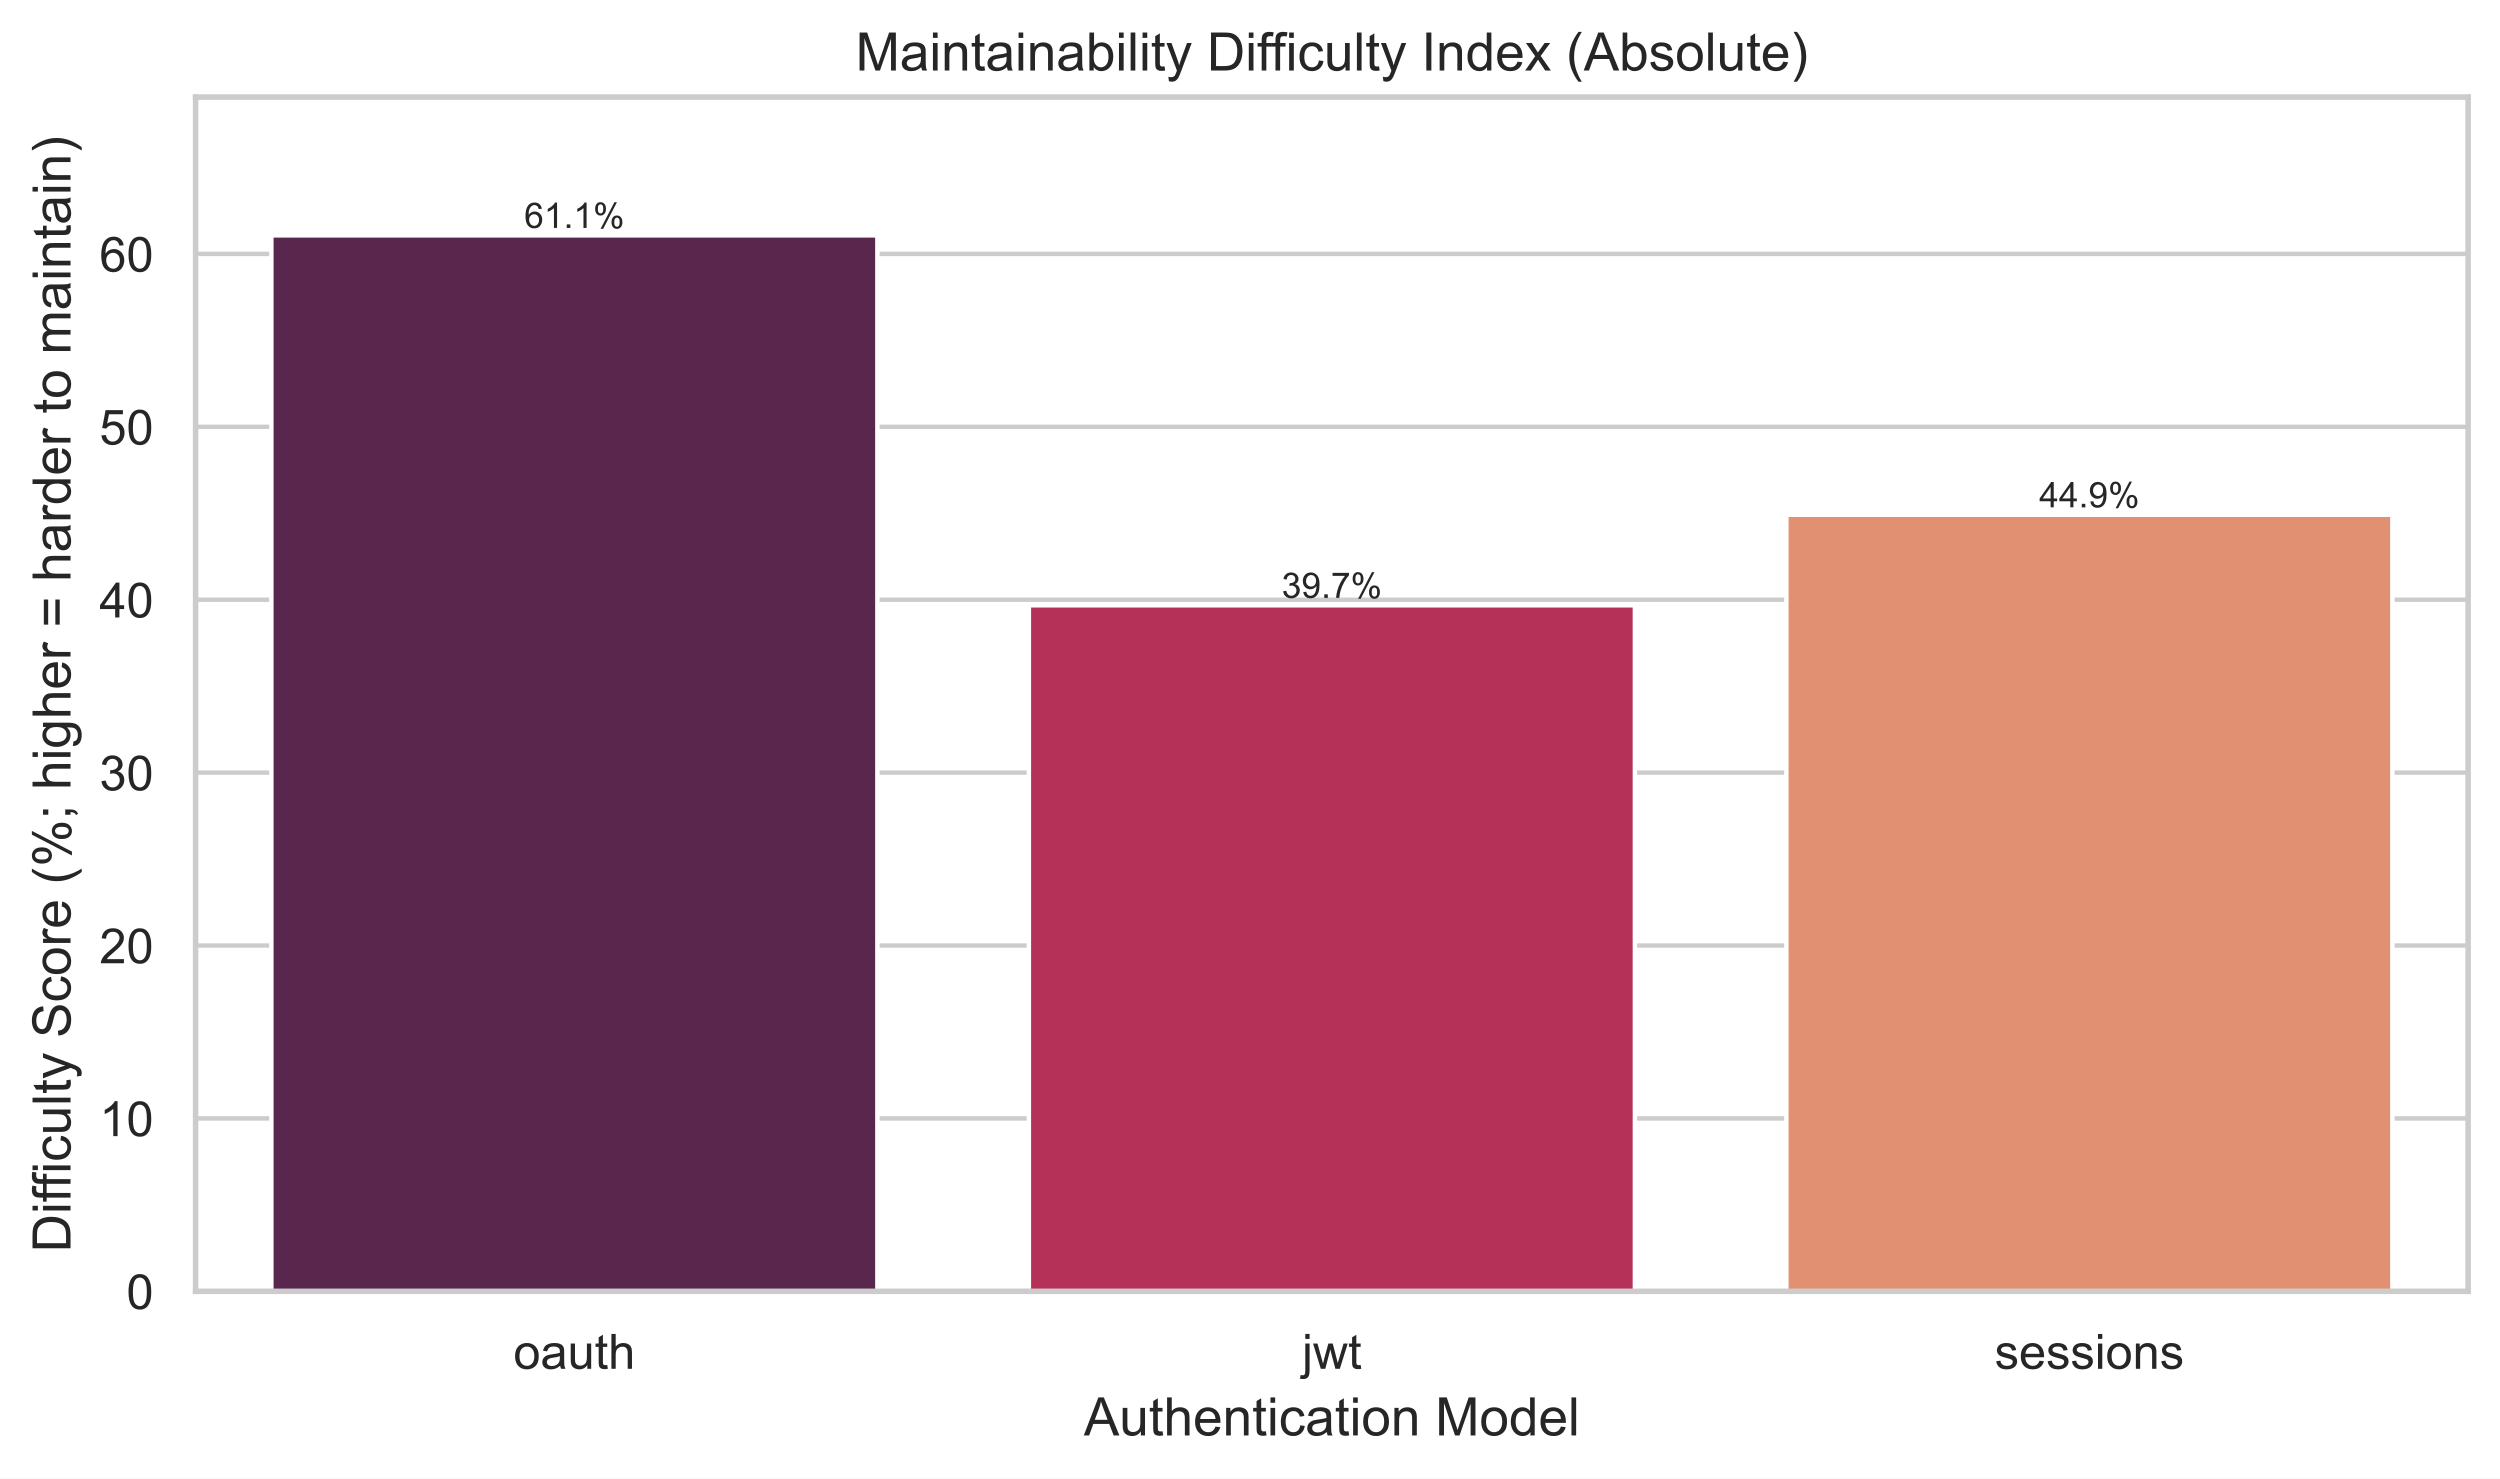
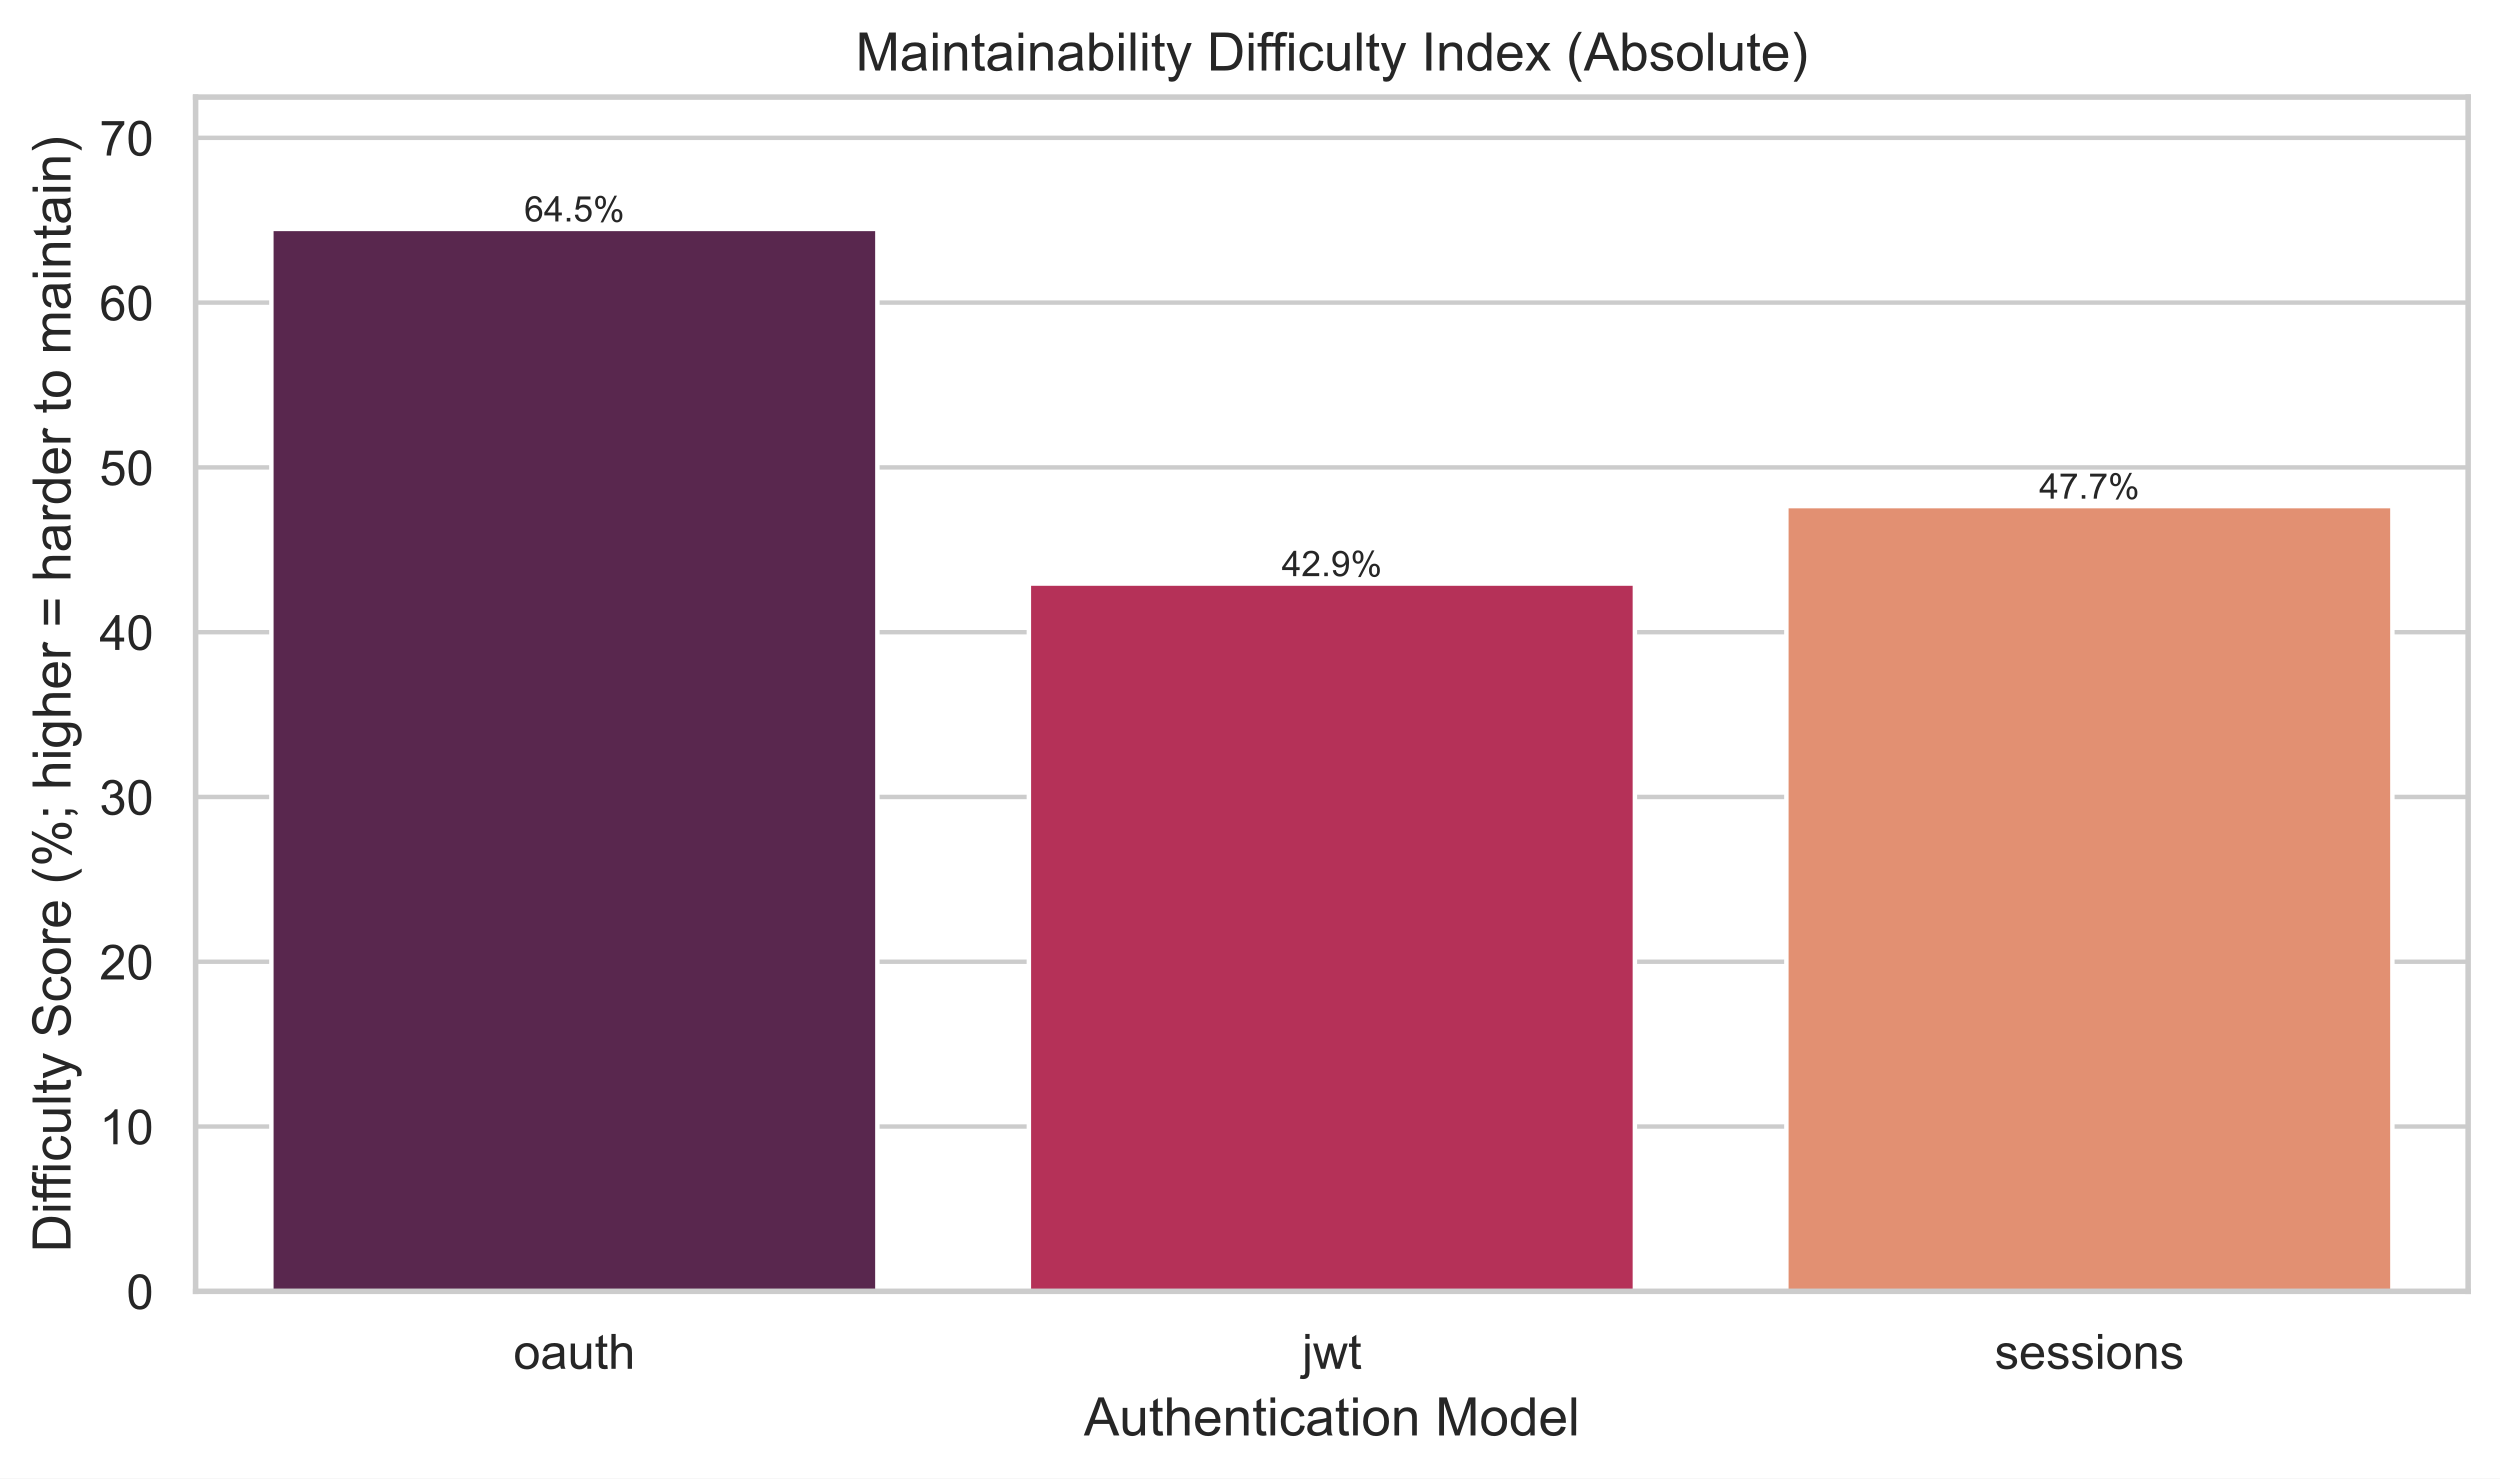
<svg xmlns="http://www.w3.org/2000/svg" xmlns:xlink="http://www.w3.org/1999/xlink" width="564.84pt" height="334.041pt" viewBox="0 0 564.84 334.041" version="1.1">
  <defs>
    <style type="text/css">*{stroke-linejoin: round; stroke-linecap: butt}</style>
  </defs>
  <g id="figure_1">
    <g id="patch_1">
      <path d="M 0 334.041  L 564.84 334.041  L 564.84 0  L 0 0  z " style="fill: #ffffff" />
    </g>
    <g id="axes_1">
      <g id="patch_2">
        <path d="M 44.196 291.756  L 557.64 291.756  L 557.64 21.936  L 44.196 21.936  z " style="fill: #ffffff" />
      </g>
      <g id="matplotlib.axis_1">
        <g id="xtick_1">
          <g id="text_1">
            <g style="fill: #262626" transform="translate(116.0079 309.2646) scale(0.11 -0.11)">
              <defs>
                <path id="ArialMT-52" d="M 213 1659  Q 213 2581 725 3025  Q 1153 3394 1769 3394  Q 2453 3394 2887 2945  Q 3322 2497 3322 1706  Q 3322 1066 3130 698  Q 2938 331 2570 128  Q 2203 -75 1769 -75  Q 1072 -75 642 372  Q 213 819 213 1659  z M 791 1659  Q 791 1022 1069 705  Q 1347 388 1769 388  Q 2188 388 2466 706  Q 2744 1025 2744 1678  Q 2744 2294 2464 2611  Q 2184 2928 1769 2928  Q 1347 2928 1069 2612  Q 791 2297 791 1659  z " transform="scale(0.015625)" />
                <path id="ArialMT-44" d="M 2588 409  Q 2275 144 1986 34  Q 1697 -75 1366 -75  Q 819 -75 525 192  Q 231 459 231 875  Q 231 1119 342 1320  Q 453 1522 633 1644  Q 813 1766 1038 1828  Q 1203 1872 1538 1913  Q 2219 1994 2541 2106  Q 2544 2222 2544 2253  Q 2544 2597 2384 2738  Q 2169 2928 1744 2928  Q 1347 2928 1158 2789  Q 969 2650 878 2297  L 328 2372  Q 403 2725 575 2942  Q 747 3159 1072 3276  Q 1397 3394 1825 3394  Q 2250 3394 2515 3294  Q 2781 3194 2906 3042  Q 3031 2891 3081 2659  Q 3109 2516 3109 2141  L 3109 1391  Q 3109 606 3145 398  Q 3181 191 3288 0  L 2700 0  Q 2613 175 2588 409  z M 2541 1666  Q 2234 1541 1622 1453  Q 1275 1403 1131 1340  Q 988 1278 909 1158  Q 831 1038 831 891  Q 831 666 1001 516  Q 1172 366 1500 366  Q 1825 366 2078 508  Q 2331 650 2450 897  Q 2541 1088 2541 1459  L 2541 1666  z " transform="scale(0.015625)" />
                <path id="ArialMT-58" d="M 2597 0  L 2597 488  Q 2209 -75 1544 -75  Q 1250 -75 995 37  Q 741 150 617 320  Q 494 491 444 738  Q 409 903 409 1263  L 409 3319  L 972 3319  L 972 1478  Q 972 1038 1006 884  Q 1059 663 1231 536  Q 1403 409 1656 409  Q 1909 409 2131 539  Q 2353 669 2445 892  Q 2538 1116 2538 1541  L 2538 3319  L 3100 3319  L 3100 0  L 2597 0  z " transform="scale(0.015625)" />
                <path id="ArialMT-57" d="M 1650 503  L 1731 6  Q 1494 -44 1306 -44  Q 1000 -44 831 53  Q 663 150 594 308  Q 525 466 525 972  L 525 2881  L 113 2881  L 113 3319  L 525 3319  L 525 4141  L 1084 4478  L 1084 3319  L 1650 3319  L 1650 2881  L 1084 2881  L 1084 941  Q 1084 700 1114 631  Q 1144 563 1211 522  Q 1278 481 1403 481  Q 1497 481 1650 503  z " transform="scale(0.015625)" />
                <path id="ArialMT-4b" d="M 422 0  L 422 4581  L 984 4581  L 984 2938  Q 1378 3394 1978 3394  Q 2347 3394 2619 3248  Q 2891 3103 3008 2847  Q 3125 2591 3125 2103  L 3125 0  L 2563 0  L 2563 2103  Q 2563 2525 2380 2717  Q 2197 2909 1863 2909  Q 1613 2909 1392 2779  Q 1172 2650 1078 2428  Q 984 2206 984 1816  L 984 0  L 422 0  z " transform="scale(0.015625)" />
              </defs>
              <use xlink:href="#ArialMT-52" />
              <use xlink:href="#ArialMT-44" transform="translate(55.60938 0)" />
              <use xlink:href="#ArialMT-58" transform="translate(111.2188 0)" />
              <use xlink:href="#ArialMT-57" transform="translate(166.8281 0)" />
              <use xlink:href="#ArialMT-4b" transform="translate(194.6094 0)" />
            </g>
          </g>
        </g>
        <g id="xtick_2">
          <g id="text_2">
            <g style="fill: #262626" transform="translate(294.1958 309.2646) scale(0.11 -0.11)">
              <defs>
                <path id="ArialMT-4d" d="M 419 3928  L 419 4581  L 981 4581  L 981 3928  L 419 3928  z M -294 -1288  L -188 -809  Q -19 -853 78 -853  Q 250 -853 334 -739  Q 419 -625 419 -169  L 419 3319  L 981 3319  L 981 -181  Q 981 -794 822 -1034  Q 619 -1347 147 -1347  Q -81 -1347 -294 -1288  z " transform="scale(0.015625)" />
                <path id="ArialMT-5a" d="M 1034 0  L 19 3319  L 600 3319  L 1128 1403  L 1325 691  Q 1338 744 1497 1375  L 2025 3319  L 2603 3319  L 3100 1394  L 3266 759  L 3456 1400  L 4025 3319  L 4572 3319  L 3534 0  L 2950 0  L 2422 1988  L 2294 2553  L 1622 0  L 1034 0  z " transform="scale(0.015625)" />
              </defs>
              <use xlink:href="#ArialMT-4d" />
              <use xlink:href="#ArialMT-5a" transform="translate(22.21875 0)" />
              <use xlink:href="#ArialMT-57" transform="translate(94.4375 0)" />
            </g>
          </g>
        </g>
        <g id="xtick_3">
          <g id="text_3">
            <g style="fill: #262626" transform="translate(450.6682 309.2646) scale(0.11 -0.11)">
              <defs>
                <path id="ArialMT-56" d="M 197 991  L 753 1078  Q 800 744 1014 566  Q 1228 388 1613 388  Q 2000 388 2187 545  Q 2375 703 2375 916  Q 2375 1106 2209 1216  Q 2094 1291 1634 1406  Q 1016 1563 777 1677  Q 538 1791 414 1992  Q 291 2194 291 2438  Q 291 2659 392 2848  Q 494 3038 669 3163  Q 800 3259 1026 3326  Q 1253 3394 1513 3394  Q 1903 3394 2198 3281  Q 2494 3169 2634 2976  Q 2775 2784 2828 2463  L 2278 2388  Q 2241 2644 2061 2787  Q 1881 2931 1553 2931  Q 1166 2931 1000 2803  Q 834 2675 834 2503  Q 834 2394 903 2306  Q 972 2216 1119 2156  Q 1203 2125 1616 2013  Q 2213 1853 2448 1751  Q 2684 1650 2818 1456  Q 2953 1263 2953 975  Q 2953 694 2789 445  Q 2625 197 2315 61  Q 2006 -75 1616 -75  Q 969 -75 630 194  Q 291 463 197 991  z " transform="scale(0.015625)" />
                <path id="ArialMT-48" d="M 2694 1069  L 3275 997  Q 3138 488 2766 206  Q 2394 -75 1816 -75  Q 1088 -75 661 373  Q 234 822 234 1631  Q 234 2469 665 2931  Q 1097 3394 1784 3394  Q 2450 3394 2872 2941  Q 3294 2488 3294 1666  Q 3294 1616 3291 1516  L 816 1516  Q 847 969 1125 678  Q 1403 388 1819 388  Q 2128 388 2347 550  Q 2566 713 2694 1069  z M 847 1978  L 2700 1978  Q 2663 2397 2488 2606  Q 2219 2931 1791 2931  Q 1403 2931 1139 2672  Q 875 2413 847 1978  z " transform="scale(0.015625)" />
                <path id="ArialMT-4c" d="M 425 3934  L 425 4581  L 988 4581  L 988 3934  L 425 3934  z M 425 0  L 425 3319  L 988 3319  L 988 0  L 425 0  z " transform="scale(0.015625)" />
                <path id="ArialMT-51" d="M 422 0  L 422 3319  L 928 3319  L 928 2847  Q 1294 3394 1984 3394  Q 2284 3394 2536 3286  Q 2788 3178 2913 3003  Q 3038 2828 3088 2588  Q 3119 2431 3119 2041  L 3119 0  L 2556 0  L 2556 2019  Q 2556 2363 2490 2533  Q 2425 2703 2258 2804  Q 2091 2906 1866 2906  Q 1506 2906 1245 2678  Q 984 2450 984 1813  L 984 0  L 422 0  z " transform="scale(0.015625)" />
              </defs>
              <use xlink:href="#ArialMT-56" />
              <use xlink:href="#ArialMT-48" transform="translate(50 0)" />
              <use xlink:href="#ArialMT-56" transform="translate(105.6094 0)" />
              <use xlink:href="#ArialMT-56" transform="translate(155.6094 0)" />
              <use xlink:href="#ArialMT-4c" transform="translate(205.6094 0)" />
              <use xlink:href="#ArialMT-52" transform="translate(227.8281 0)" />
              <use xlink:href="#ArialMT-51" transform="translate(283.4375 0)" />
              <use xlink:href="#ArialMT-56" transform="translate(339.0469 0)" />
            </g>
          </g>
        </g>
        <g id="text_4">
          <g style="fill: #262626" transform="translate(244.8854 324.3161) scale(0.12 -0.12)">
            <defs>
              <path id="ArialMT-24" d="M -9 0  L 1750 4581  L 2403 4581  L 4278 0  L 3588 0  L 3053 1388  L 1138 1388  L 634 0  L -9 0  z M 1313 1881  L 2866 1881  L 2388 3150  Q 2169 3728 2063 4100  Q 1975 3659 1816 3225  L 1313 1881  z " transform="scale(0.015625)" />
              <path id="ArialMT-46" d="M 2588 1216  L 3141 1144  Q 3050 572 2676 248  Q 2303 -75 1759 -75  Q 1078 -75 664 370  Q 250 816 250 1647  Q 250 2184 428 2587  Q 606 2991 970 3192  Q 1334 3394 1763 3394  Q 2303 3394 2647 3120  Q 2991 2847 3088 2344  L 2541 2259  Q 2463 2594 2264 2762  Q 2066 2931 1784 2931  Q 1359 2931 1093 2626  Q 828 2322 828 1663  Q 828 994 1084 691  Q 1341 388 1753 388  Q 2084 388 2306 591  Q 2528 794 2588 1216  z " transform="scale(0.015625)" />
              <path id="ArialMT-3" transform="scale(0.015625)" />
              <path id="ArialMT-30" d="M 475 0  L 475 4581  L 1388 4581  L 2472 1338  Q 2622 884 2691 659  Q 2769 909 2934 1394  L 4031 4581  L 4847 4581  L 4847 0  L 4263 0  L 4263 3834  L 2931 0  L 2384 0  L 1059 3900  L 1059 0  L 475 0  z " transform="scale(0.015625)" />
              <path id="ArialMT-47" d="M 2575 0  L 2575 419  Q 2259 -75 1647 -75  Q 1250 -75 917 144  Q 584 363 401 755  Q 219 1147 219 1656  Q 219 2153 384 2558  Q 550 2963 881 3178  Q 1213 3394 1622 3394  Q 1922 3394 2156 3267  Q 2391 3141 2538 2938  L 2538 4581  L 3097 4581  L 3097 0  L 2575 0  z M 797 1656  Q 797 1019 1065 703  Q 1334 388 1700 388  Q 2069 388 2326 689  Q 2584 991 2584 1609  Q 2584 2291 2321 2609  Q 2059 2928 1675 2928  Q 1300 2928 1048 2622  Q 797 2316 797 1656  z " transform="scale(0.015625)" />
              <path id="ArialMT-4f" d="M 409 0  L 409 4581  L 972 4581  L 972 0  L 409 0  z " transform="scale(0.015625)" />
            </defs>
            <use xlink:href="#ArialMT-24" />
            <use xlink:href="#ArialMT-58" transform="translate(66.70312 0)" />
            <use xlink:href="#ArialMT-57" transform="translate(122.3125 0)" />
            <use xlink:href="#ArialMT-4b" transform="translate(150.0938 0)" />
            <use xlink:href="#ArialMT-48" transform="translate(205.7031 0)" />
            <use xlink:href="#ArialMT-51" transform="translate(261.3125 0)" />
            <use xlink:href="#ArialMT-57" transform="translate(316.9219 0)" />
            <use xlink:href="#ArialMT-4c" transform="translate(344.7031 0)" />
            <use xlink:href="#ArialMT-46" transform="translate(366.9219 0)" />
            <use xlink:href="#ArialMT-44" transform="translate(416.9219 0)" />
            <use xlink:href="#ArialMT-57" transform="translate(472.5312 0)" />
            <use xlink:href="#ArialMT-4c" transform="translate(500.3125 0)" />
            <use xlink:href="#ArialMT-52" transform="translate(522.5312 0)" />
            <use xlink:href="#ArialMT-51" transform="translate(578.1406 0)" />
            <use xlink:href="#ArialMT-3" transform="translate(633.75 0)" />
            <use xlink:href="#ArialMT-30" transform="translate(661.5312 0)" />
            <use xlink:href="#ArialMT-52" transform="translate(744.8281 0)" />
            <use xlink:href="#ArialMT-47" transform="translate(800.4375 0)" />
            <use xlink:href="#ArialMT-48" transform="translate(856.0469 0)" />
            <use xlink:href="#ArialMT-4f" transform="translate(911.6562 0)" />
          </g>
        </g>
      </g>
      <g id="matplotlib.axis_2">
        <g id="ytick_1">
          <g id="line2d_1">
-             <path d="M 44.196 291.756  L 557.64 291.756  " clip-path="url(#pad81ebd35a)" style="fill: none; stroke: #cccccc; stroke-linecap: round" />
+             <path d="M 44.196 291.756  L 557.64 291.756  " clip-path="url(#p58f25a9335)" style="fill: none; stroke: #cccccc; stroke-linecap: round" />
          </g>
          <g id="text_5">
            <g style="fill: #262626" transform="translate(28.57898 295.7604) scale(0.11 -0.11)">
              <defs>
                <path id="ArialMT-13" d="M 266 2259  Q 266 3072 433 3567  Q 600 4063 929 4331  Q 1259 4600 1759 4600  Q 2128 4600 2406 4451  Q 2684 4303 2865 4023  Q 3047 3744 3150 3342  Q 3253 2941 3253 2259  Q 3253 1453 3087 958  Q 2922 463 2592 192  Q 2263 -78 1759 -78  Q 1097 -78 719 397  Q 266 969 266 2259  z M 844 2259  Q 844 1131 1108 757  Q 1372 384 1759 384  Q 2147 384 2411 759  Q 2675 1134 2675 2259  Q 2675 3391 2411 3762  Q 2147 4134 1753 4134  Q 1366 4134 1134 3806  Q 844 3388 844 2259  z " transform="scale(0.015625)" />
              </defs>
              <use xlink:href="#ArialMT-13" />
            </g>
          </g>
        </g>
        <g id="ytick_2">
          <g id="line2d_2">
-             <path d="M 44.196 252.692  L 557.64 252.692  " clip-path="url(#pad81ebd35a)" style="fill: none; stroke: #cccccc; stroke-linecap: round" />
+             <path d="M 44.196 254.525  L 557.64 254.525  " clip-path="url(#p58f25a9335)" style="fill: none; stroke: #cccccc; stroke-linecap: round" />
          </g>
          <g id="text_6">
-             <g style="fill: #262626" transform="translate(22.46195 256.6957) scale(0.11 -0.11)">
+             <g style="fill: #262626" transform="translate(22.46195 258.5295) scale(0.11 -0.11)">
              <defs>
                <path id="ArialMT-14" d="M 2384 0  L 1822 0  L 1822 3584  Q 1619 3391 1289 3197  Q 959 3003 697 2906  L 697 3450  Q 1169 3672 1522 3987  Q 1875 4303 2022 4600  L 2384 4600  L 2384 0  z " transform="scale(0.015625)" />
              </defs>
              <use xlink:href="#ArialMT-14" />
              <use xlink:href="#ArialMT-13" transform="translate(55.60938 0)" />
            </g>
          </g>
        </g>
        <g id="ytick_3">
          <g id="line2d_3">
-             <path d="M 44.196 213.627  L 557.64 213.627  " clip-path="url(#pad81ebd35a)" style="fill: none; stroke: #cccccc; stroke-linecap: round" />
+             <path d="M 44.196 217.294  L 557.64 217.294  " clip-path="url(#p58f25a9335)" style="fill: none; stroke: #cccccc; stroke-linecap: round" />
          </g>
          <g id="text_7">
-             <g style="fill: #262626" transform="translate(22.46195 217.6309) scale(0.11 -0.11)">
+             <g style="fill: #262626" transform="translate(22.46195 221.2985) scale(0.11 -0.11)">
              <defs>
                <path id="ArialMT-15" d="M 3222 541  L 3222 0  L 194 0  Q 188 203 259 391  Q 375 700 629 1000  Q 884 1300 1366 1694  Q 2113 2306 2375 2664  Q 2638 3022 2638 3341  Q 2638 3675 2398 3904  Q 2159 4134 1775 4134  Q 1369 4134 1125 3890  Q 881 3647 878 3216  L 300 3275  Q 359 3922 746 4261  Q 1134 4600 1788 4600  Q 2447 4600 2831 4234  Q 3216 3869 3216 3328  Q 3216 3053 3103 2787  Q 2991 2522 2730 2228  Q 2469 1934 1863 1422  Q 1356 997 1212 845  Q 1069 694 975 541  L 3222 541  z " transform="scale(0.015625)" />
              </defs>
              <use xlink:href="#ArialMT-15" />
              <use xlink:href="#ArialMT-13" transform="translate(55.60938 0)" />
            </g>
          </g>
        </g>
        <g id="ytick_4">
          <g id="line2d_4">
-             <path d="M 44.196 174.562  L 557.64 174.562  " clip-path="url(#pad81ebd35a)" style="fill: none; stroke: #cccccc; stroke-linecap: round" />
+             <path d="M 44.196 180.063  L 557.64 180.063  " clip-path="url(#p58f25a9335)" style="fill: none; stroke: #cccccc; stroke-linecap: round" />
          </g>
          <g id="text_8">
-             <g style="fill: #262626" transform="translate(22.46195 178.5661) scale(0.11 -0.11)">
+             <g style="fill: #262626" transform="translate(22.46195 184.0676) scale(0.11 -0.11)">
              <defs>
                <path id="ArialMT-16" d="M 269 1209  L 831 1284  Q 928 806 1161 595  Q 1394 384 1728 384  Q 2125 384 2398 659  Q 2672 934 2672 1341  Q 2672 1728 2419 1979  Q 2166 2231 1775 2231  Q 1616 2231 1378 2169  L 1441 2663  Q 1497 2656 1531 2656  Q 1891 2656 2178 2843  Q 2466 3031 2466 3422  Q 2466 3731 2256 3934  Q 2047 4138 1716 4138  Q 1388 4138 1169 3931  Q 950 3725 888 3313  L 325 3413  Q 428 3978 793 4289  Q 1159 4600 1703 4600  Q 2078 4600 2393 4439  Q 2709 4278 2876 4000  Q 3044 3722 3044 3409  Q 3044 3113 2884 2869  Q 2725 2625 2413 2481  Q 2819 2388 3044 2092  Q 3269 1797 3269 1353  Q 3269 753 2831 336  Q 2394 -81 1725 -81  Q 1122 -81 723 278  Q 325 638 269 1209  z " transform="scale(0.015625)" />
              </defs>
              <use xlink:href="#ArialMT-16" />
              <use xlink:href="#ArialMT-13" transform="translate(55.60938 0)" />
            </g>
          </g>
        </g>
        <g id="ytick_5">
          <g id="line2d_5">
-             <path d="M 44.196 135.497  L 557.64 135.497  " clip-path="url(#pad81ebd35a)" style="fill: none; stroke: #cccccc; stroke-linecap: round" />
+             <path d="M 44.196 142.833  L 557.64 142.833  " clip-path="url(#p58f25a9335)" style="fill: none; stroke: #cccccc; stroke-linecap: round" />
          </g>
          <g id="text_9">
-             <g style="fill: #262626" transform="translate(22.46195 139.5013) scale(0.11 -0.11)">
+             <g style="fill: #262626" transform="translate(22.46195 146.8367) scale(0.11 -0.11)">
              <defs>
                <path id="ArialMT-17" d="M 2069 0  L 2069 1097  L 81 1097  L 81 1613  L 2172 4581  L 2631 4581  L 2631 1613  L 3250 1613  L 3250 1097  L 2631 1097  L 2631 0  L 2069 0  z M 2069 1613  L 2069 3678  L 634 1613  L 2069 1613  z " transform="scale(0.015625)" />
              </defs>
              <use xlink:href="#ArialMT-17" />
              <use xlink:href="#ArialMT-13" transform="translate(55.60938 0)" />
            </g>
          </g>
        </g>
        <g id="ytick_6">
          <g id="line2d_6">
-             <path d="M 44.196 96.432  L 557.64 96.432  " clip-path="url(#pad81ebd35a)" style="fill: none; stroke: #cccccc; stroke-linecap: round" />
+             <path d="M 44.196 105.602  L 557.64 105.602  " clip-path="url(#p58f25a9335)" style="fill: none; stroke: #cccccc; stroke-linecap: round" />
          </g>
          <g id="text_10">
-             <g style="fill: #262626" transform="translate(22.46195 100.4365) scale(0.11 -0.11)">
+             <g style="fill: #262626" transform="translate(22.46195 109.6057) scale(0.11 -0.11)">
              <defs>
                <path id="ArialMT-18" d="M 266 1200  L 856 1250  Q 922 819 1161 601  Q 1400 384 1738 384  Q 2144 384 2425 690  Q 2706 997 2706 1503  Q 2706 1984 2436 2262  Q 2166 2541 1728 2541  Q 1456 2541 1237 2417  Q 1019 2294 894 2097  L 366 2166  L 809 4519  L 3088 4519  L 3088 3981  L 1259 3981  L 1013 2750  Q 1425 3038 1878 3038  Q 2478 3038 2890 2622  Q 3303 2206 3303 1553  Q 3303 931 2941 478  Q 2500 -78 1738 -78  Q 1113 -78 717 272  Q 322 622 266 1200  z " transform="scale(0.015625)" />
              </defs>
              <use xlink:href="#ArialMT-18" />
              <use xlink:href="#ArialMT-13" transform="translate(55.60938 0)" />
            </g>
          </g>
        </g>
        <g id="ytick_7">
          <g id="line2d_7">
-             <path d="M 44.196 57.368  L 557.64 57.368  " clip-path="url(#pad81ebd35a)" style="fill: none; stroke: #cccccc; stroke-linecap: round" />
+             <path d="M 44.196 68.371  L 557.64 68.371  " clip-path="url(#p58f25a9335)" style="fill: none; stroke: #cccccc; stroke-linecap: round" />
          </g>
          <g id="text_11">
-             <g style="fill: #262626" transform="translate(22.46195 61.37176) scale(0.11 -0.11)">
+             <g style="fill: #262626" transform="translate(22.46195 72.37477) scale(0.11 -0.11)">
              <defs>
                <path id="ArialMT-19" d="M 3184 3459  L 2625 3416  Q 2550 3747 2413 3897  Q 2184 4138 1850 4138  Q 1581 4138 1378 3988  Q 1113 3794 959 3422  Q 806 3050 800 2363  Q 1003 2672 1297 2822  Q 1591 2972 1913 2972  Q 2475 2972 2870 2558  Q 3266 2144 3266 1488  Q 3266 1056 3080 686  Q 2894 316 2569 119  Q 2244 -78 1831 -78  Q 1128 -78 684 439  Q 241 956 241 2144  Q 241 3472 731 4075  Q 1159 4600 1884 4600  Q 2425 4600 2770 4297  Q 3116 3994 3184 3459  z M 888 1484  Q 888 1194 1011 928  Q 1134 663 1356 523  Q 1578 384 1822 384  Q 2178 384 2434 671  Q 2691 959 2691 1453  Q 2691 1928 2437 2201  Q 2184 2475 1800 2475  Q 1419 2475 1153 2201  Q 888 1928 888 1484  z " transform="scale(0.015625)" />
              </defs>
              <use xlink:href="#ArialMT-19" />
              <use xlink:href="#ArialMT-13" transform="translate(55.60938 0)" />
            </g>
          </g>
        </g>
-         <g id="text_12">
+         <g id="ytick_8">
+           <g id="line2d_8">
+             <path d="M 44.196 31.14  L 557.64 31.14  " clip-path="url(#p58f25a9335)" style="fill: none; stroke: #cccccc; stroke-linecap: round" />
+           </g>
+           <g id="text_12">
+             <g style="fill: #262626" transform="translate(22.46195 35.14382) scale(0.11 -0.11)">
+               <defs>
+                 <path id="ArialMT-1a" d="M 303 3981  L 303 4522  L 3269 4522  L 3269 4084  Q 2831 3619 2401 2847  Q 1972 2075 1738 1259  Q 1569 684 1522 0  L 944 0  Q 953 541 1156 1306  Q 1359 2072 1739 2783  Q 2119 3494 2547 3981  L 303 3981  z " transform="scale(0.015625)" />
+               </defs>
+               <use xlink:href="#ArialMT-1a" />
+               <use xlink:href="#ArialMT-13" transform="translate(55.60938 0)" />
+             </g>
+           </g>
+         </g>
+         <g id="text_13">
          <g style="fill: #262626" transform="translate(15.93633 282.9504) rotate(-90) scale(0.12 -0.12)">
            <defs>
              <path id="ArialMT-27" d="M 494 0  L 494 4581  L 2072 4581  Q 2606 4581 2888 4516  Q 3281 4425 3559 4188  Q 3922 3881 4101 3404  Q 4281 2928 4281 2316  Q 4281 1794 4159 1391  Q 4038 988 3847 723  Q 3656 459 3429 307  Q 3203 156 2883 78  Q 2563 0 2147 0  L 494 0  z M 1100 541  L 2078 541  Q 2531 541 2789 625  Q 3047 709 3200 863  Q 3416 1078 3536 1442  Q 3656 1806 3656 2325  Q 3656 3044 3420 3430  Q 3184 3816 2847 3947  Q 2603 4041 2063 4041  L 1100 4041  L 1100 541  z " transform="scale(0.015625)" />
              <path id="ArialMT-49" d="M 556 0  L 556 2881  L 59 2881  L 59 3319  L 556 3319  L 556 3672  Q 556 4006 616 4169  Q 697 4388 901 4523  Q 1106 4659 1475 4659  Q 1713 4659 2000 4603  L 1916 4113  Q 1741 4144 1584 4144  Q 1328 4144 1222 4034  Q 1116 3925 1116 3625  L 1116 3319  L 1763 3319  L 1763 2881  L 1116 2881  L 1116 0  L 556 0  z " transform="scale(0.015625)" />
              <path id="ArialMT-5c" d="M 397 -1278  L 334 -750  Q 519 -800 656 -800  Q 844 -800 956 -737  Q 1069 -675 1141 -563  Q 1194 -478 1313 -144  Q 1328 -97 1363 -6  L 103 3319  L 709 3319  L 1400 1397  Q 1534 1031 1641 628  Q 1738 1016 1872 1384  L 2581 3319  L 3144 3319  L 1881 -56  Q 1678 -603 1566 -809  Q 1416 -1088 1222 -1217  Q 1028 -1347 759 -1347  Q 597 -1347 397 -1278  z " transform="scale(0.015625)" />
              <path id="ArialMT-36" d="M 288 1472  L 859 1522  Q 900 1178 1048 958  Q 1197 738 1509 602  Q 1822 466 2213 466  Q 2559 466 2825 569  Q 3091 672 3220 851  Q 3350 1031 3350 1244  Q 3350 1459 3225 1620  Q 3100 1781 2813 1891  Q 2628 1963 1997 2114  Q 1366 2266 1113 2400  Q 784 2572 623 2826  Q 463 3081 463 3397  Q 463 3744 659 4045  Q 856 4347 1234 4503  Q 1613 4659 2075 4659  Q 2584 4659 2973 4495  Q 3363 4331 3572 4012  Q 3781 3694 3797 3291  L 3216 3247  Q 3169 3681 2898 3903  Q 2628 4125 2100 4125  Q 1550 4125 1298 3923  Q 1047 3722 1047 3438  Q 1047 3191 1225 3031  Q 1400 2872 2139 2705  Q 2878 2538 3153 2413  Q 3553 2228 3743 1945  Q 3934 1663 3934 1294  Q 3934 928 3725 604  Q 3516 281 3123 101  Q 2731 -78 2241 -78  Q 1619 -78 1198 103  Q 778 284 539 648  Q 300 1013 288 1472  z " transform="scale(0.015625)" />
              <path id="ArialMT-55" d="M 416 0  L 416 3319  L 922 3319  L 922 2816  Q 1116 3169 1280 3281  Q 1444 3394 1641 3394  Q 1925 3394 2219 3213  L 2025 2691  Q 1819 2813 1613 2813  Q 1428 2813 1281 2702  Q 1134 2591 1072 2394  Q 978 2094 978 1738  L 978 0  L 416 0  z " transform="scale(0.015625)" />
              <path id="ArialMT-b" d="M 1497 -1347  Q 1031 -759 709 28  Q 388 816 388 1659  Q 388 2403 628 3084  Q 909 3875 1497 4659  L 1900 4659  Q 1522 4009 1400 3731  Q 1209 3300 1100 2831  Q 966 2247 966 1656  Q 966 153 1900 -1347  L 1497 -1347  z " transform="scale(0.015625)" />
              <path id="ArialMT-8" d="M 372 3481  Q 372 3972 619 4315  Q 866 4659 1334 4659  Q 1766 4659 2048 4351  Q 2331 4044 2331 3447  Q 2331 2866 2045 2552  Q 1759 2238 1341 2238  Q 925 2238 648 2547  Q 372 2856 372 3481  z M 1350 4272  Q 1141 4272 1002 4090  Q 863 3909 863 3425  Q 863 2984 1003 2804  Q 1144 2625 1350 2625  Q 1563 2625 1702 2806  Q 1841 2988 1841 3469  Q 1841 3913 1700 4092  Q 1559 4272 1350 4272  z M 1353 -169  L 3859 4659  L 4316 4659  L 1819 -169  L 1353 -169  z M 3334 1075  Q 3334 1569 3581 1911  Q 3828 2253 4300 2253  Q 4731 2253 5014 1945  Q 5297 1638 5297 1041  Q 5297 459 5011 145  Q 4725 -169 4303 -169  Q 3888 -169 3611 142  Q 3334 453 3334 1075  z M 4316 1866  Q 4103 1866 3964 1684  Q 3825 1503 3825 1019  Q 3825 581 3965 400  Q 4106 219 4313 219  Q 4528 219 4667 400  Q 4806 581 4806 1063  Q 4806 1506 4665 1686  Q 4525 1866 4316 1866  z " transform="scale(0.015625)" />
              <path id="ArialMT-1e" d="M 569 2678  L 569 3319  L 1209 3319  L 1209 2678  L 569 2678  z M 569 0  L 569 641  L 1209 641  L 1209 0  Q 1209 -353 1084 -570  Q 959 -788 688 -906  L 531 -666  Q 709 -588 793 -436  Q 878 -284 888 0  L 569 0  z " transform="scale(0.015625)" />
              <path id="ArialMT-4a" d="M 319 -275  L 866 -356  Q 900 -609 1056 -725  Q 1266 -881 1628 -881  Q 2019 -881 2231 -725  Q 2444 -569 2519 -288  Q 2563 -116 2559 434  Q 2191 0 1641 0  Q 956 0 581 494  Q 206 988 206 1678  Q 206 2153 378 2554  Q 550 2956 876 3175  Q 1203 3394 1644 3394  Q 2231 3394 2613 2919  L 2613 3319  L 3131 3319  L 3131 450  Q 3131 -325 2973 -648  Q 2816 -972 2473 -1159  Q 2131 -1347 1631 -1347  Q 1038 -1347 672 -1080  Q 306 -813 319 -275  z M 784 1719  Q 784 1066 1043 766  Q 1303 466 1694 466  Q 2081 466 2343 764  Q 2606 1063 2606 1700  Q 2606 2309 2336 2618  Q 2066 2928 1684 2928  Q 1309 2928 1046 2623  Q 784 2319 784 1719  z " transform="scale(0.015625)" />
              <path id="ArialMT-20" d="M 3381 2694  L 356 2694  L 356 3219  L 3381 3219  L 3381 2694  z M 3381 1303  L 356 1303  L 356 1828  L 3381 1828  L 3381 1303  z " transform="scale(0.015625)" />
              <path id="ArialMT-50" d="M 422 0  L 422 3319  L 925 3319  L 925 2853  Q 1081 3097 1340 3245  Q 1600 3394 1931 3394  Q 2300 3394 2536 3241  Q 2772 3088 2869 2813  Q 3263 3394 3894 3394  Q 4388 3394 4653 3120  Q 4919 2847 4919 2278  L 4919 0  L 4359 0  L 4359 2091  Q 4359 2428 4304 2576  Q 4250 2725 4106 2815  Q 3963 2906 3769 2906  Q 3419 2906 3187 2673  Q 2956 2441 2956 1928  L 2956 0  L 2394 0  L 2394 2156  Q 2394 2531 2256 2718  Q 2119 2906 1806 2906  Q 1569 2906 1367 2781  Q 1166 2656 1075 2415  Q 984 2175 984 1722  L 984 0  L 422 0  z " transform="scale(0.015625)" />
              <path id="ArialMT-c" d="M 791 -1347  L 388 -1347  Q 1322 153 1322 1656  Q 1322 2244 1188 2822  Q 1081 3291 891 3722  Q 769 4003 388 4659  L 791 4659  Q 1378 3875 1659 3084  Q 1900 2403 1900 1659  Q 1900 816 1576 28  Q 1253 -759 791 -1347  z " transform="scale(0.015625)" />
            </defs>
            <use xlink:href="#ArialMT-27" />
            <use xlink:href="#ArialMT-4c" transform="translate(72.21875 0)" />
            <use xlink:href="#ArialMT-49" transform="translate(94.4375 0)" />
            <use xlink:href="#ArialMT-49" transform="translate(120.4062 0)" />
            <use xlink:href="#ArialMT-4c" transform="translate(148.1875 0)" />
            <use xlink:href="#ArialMT-46" transform="translate(170.4062 0)" />
            <use xlink:href="#ArialMT-58" transform="translate(220.4062 0)" />
            <use xlink:href="#ArialMT-4f" transform="translate(276.0156 0)" />
            <use xlink:href="#ArialMT-57" transform="translate(298.2344 0)" />
            <use xlink:href="#ArialMT-5c" transform="translate(326.0156 0)" />
            <use xlink:href="#ArialMT-3" transform="translate(376.0156 0)" />
            <use xlink:href="#ArialMT-36" transform="translate(403.7969 0)" />
            <use xlink:href="#ArialMT-46" transform="translate(470.5 0)" />
            <use xlink:href="#ArialMT-52" transform="translate(520.5 0)" />
            <use xlink:href="#ArialMT-55" transform="translate(576.1094 0)" />
            <use xlink:href="#ArialMT-48" transform="translate(609.4062 0)" />
            <use xlink:href="#ArialMT-3" transform="translate(665.0156 0)" />
            <use xlink:href="#ArialMT-b" transform="translate(692.7969 0)" />
            <use xlink:href="#ArialMT-8" transform="translate(726.0938 0)" />
            <use xlink:href="#ArialMT-1e" transform="translate(815.0156 0)" />
            <use xlink:href="#ArialMT-3" transform="translate(842.7969 0)" />
            <use xlink:href="#ArialMT-4b" transform="translate(870.5781 0)" />
            <use xlink:href="#ArialMT-4c" transform="translate(926.1875 0)" />
            <use xlink:href="#ArialMT-4a" transform="translate(948.4062 0)" />
            <use xlink:href="#ArialMT-4b" transform="translate(1004.016 0)" />
            <use xlink:href="#ArialMT-48" transform="translate(1059.625 0)" />
            <use xlink:href="#ArialMT-55" transform="translate(1115.234 0)" />
            <use xlink:href="#ArialMT-3" transform="translate(1148.531 0)" />
            <use xlink:href="#ArialMT-20" transform="translate(1176.312 0)" />
            <use xlink:href="#ArialMT-3" transform="translate(1234.719 0)" />
            <use xlink:href="#ArialMT-4b" transform="translate(1262.5 0)" />
            <use xlink:href="#ArialMT-44" transform="translate(1318.109 0)" />
            <use xlink:href="#ArialMT-55" transform="translate(1373.719 0)" />
            <use xlink:href="#ArialMT-47" transform="translate(1407.016 0)" />
            <use xlink:href="#ArialMT-48" transform="translate(1462.625 0)" />
            <use xlink:href="#ArialMT-55" transform="translate(1518.234 0)" />
            <use xlink:href="#ArialMT-3" transform="translate(1551.531 0)" />
            <use xlink:href="#ArialMT-57" transform="translate(1579.312 0)" />
            <use xlink:href="#ArialMT-52" transform="translate(1607.094 0)" />
            <use xlink:href="#ArialMT-3" transform="translate(1662.703 0)" />
            <use xlink:href="#ArialMT-50" transform="translate(1690.484 0)" />
            <use xlink:href="#ArialMT-44" transform="translate(1773.781 0)" />
            <use xlink:href="#ArialMT-4c" transform="translate(1829.391 0)" />
            <use xlink:href="#ArialMT-51" transform="translate(1851.609 0)" />
            <use xlink:href="#ArialMT-57" transform="translate(1907.219 0)" />
            <use xlink:href="#ArialMT-44" transform="translate(1935 0)" />
            <use xlink:href="#ArialMT-4c" transform="translate(1990.609 0)" />
            <use xlink:href="#ArialMT-51" transform="translate(2012.828 0)" />
            <use xlink:href="#ArialMT-c" transform="translate(2068.438 0)" />
          </g>
        </g>
      </g>
      <g id="patch_3">
-         <path d="M 61.311 291.756  L 198.229 291.756  L 198.229 53.188  L 61.311 53.188  z " clip-path="url(#pad81ebd35a)" style="fill: #59274e; stroke: #ffffff; stroke-linejoin: miter" />
+         <path d="M 61.311 291.756  L 198.229 291.756  L 198.229 51.721  L 61.311 51.721  z " clip-path="url(#p58f25a9335)" style="fill: #59274e; stroke: #ffffff; stroke-linejoin: miter" />
      </g>
      <g id="patch_4">
-         <path d="M 232.459 291.756  L 369.377 291.756  L 369.377 136.768  L 232.459 136.768  z " clip-path="url(#pad81ebd35a)" style="fill: #b53158; stroke: #ffffff; stroke-linejoin: miter" />
+         <path d="M 232.459 291.756  L 369.377 291.756  L 369.377 131.855  L 232.459 131.855  z " clip-path="url(#p58f25a9335)" style="fill: #b53158; stroke: #ffffff; stroke-linejoin: miter" />
      </g>
      <g id="patch_5">
-         <path d="M 403.607 291.756  L 540.525 291.756  L 540.525 116.315  L 403.607 116.315  z " clip-path="url(#pad81ebd35a)" style="fill: #e29072; stroke: #ffffff; stroke-linejoin: miter" />
-       </g>
-       <g id="line2d_8">
-         <path clip-path="url(#pad81ebd35a)" style="fill: none; stroke: #424242; stroke-width: 2.25; stroke-linecap: round" />
+         <path d="M 403.607 291.756  L 540.525 291.756  L 540.525 114.348  L 403.607 114.348  z " clip-path="url(#p58f25a9335)" style="fill: #e29072; stroke: #ffffff; stroke-linejoin: miter" />
      </g>
      <g id="line2d_9">
-         <path clip-path="url(#pad81ebd35a)" style="fill: none; stroke: #424242; stroke-width: 2.25; stroke-linecap: round" />
+         <path clip-path="url(#p58f25a9335)" style="fill: none; stroke: #424242; stroke-width: 2.25; stroke-linecap: round" />
      </g>
      <g id="line2d_10">
-         <path clip-path="url(#pad81ebd35a)" style="fill: none; stroke: #424242; stroke-width: 2.25; stroke-linecap: round" />
+         <path clip-path="url(#p58f25a9335)" style="fill: none; stroke: #424242; stroke-width: 2.25; stroke-linecap: round" />
+       </g>
+       <g id="line2d_11">
+         <path clip-path="url(#p58f25a9335)" style="fill: none; stroke: #424242; stroke-width: 2.25; stroke-linecap: round" />
      </g>
      <g id="patch_6">
        <path d="M 44.196 291.756  L 44.196 21.936  " style="fill: none; stroke: #cccccc; stroke-width: 1.25; stroke-linejoin: miter; stroke-linecap: square" />
      </g>
      <g id="patch_7">
        <path d="M 557.64 291.756  L 557.64 21.936  " style="fill: none; stroke: #cccccc; stroke-width: 1.25; stroke-linejoin: miter; stroke-linecap: square" />
      </g>
      <g id="patch_8">
        <path d="M 44.196 291.756  L 557.64 291.756  " style="fill: none; stroke: #cccccc; stroke-width: 1.25; stroke-linejoin: miter; stroke-linecap: square" />
      </g>
      <g id="patch_9">
        <path d="M 44.196 21.936  L 557.64 21.936  " style="fill: none; stroke: #cccccc; stroke-width: 1.25; stroke-linejoin: miter; stroke-linecap: square" />
      </g>
-       <g id="text_13">
-         <g style="fill: #262626" transform="translate(118.4287 51.50456) scale(0.08 -0.08)">
+       <g id="text_14">
+         <g style="fill: #262626" transform="translate(118.4287 50.03749) scale(0.08 -0.08)">
          <defs>
            <path id="ArialMT-11" d="M 581 0  L 581 641  L 1222 641  L 1222 0  L 581 0  z " transform="scale(0.015625)" />
          </defs>
          <use xlink:href="#ArialMT-19" />
-           <use xlink:href="#ArialMT-14" transform="translate(55.60938 0)" />
+           <use xlink:href="#ArialMT-17" transform="translate(55.60938 0)" />
          <use xlink:href="#ArialMT-11" transform="translate(111.2188 0)" />
-           <use xlink:href="#ArialMT-14" transform="translate(139 0)" />
+           <use xlink:href="#ArialMT-18" transform="translate(139 0)" />
          <use xlink:href="#ArialMT-8" transform="translate(194.6094 0)" />
        </g>
      </g>
-       <g id="text_14">
-         <g style="fill: #262626" transform="translate(289.5766 135.0847) scale(0.08 -0.08)">
+       <g id="text_15">
+         <g style="fill: #262626" transform="translate(289.5766 130.1716) scale(0.08 -0.08)">
          <defs>
            <path id="ArialMT-1c" d="M 350 1059  L 891 1109  Q 959 728 1153 556  Q 1347 384 1650 384  Q 1909 384 2104 503  Q 2300 622 2425 820  Q 2550 1019 2634 1356  Q 2719 1694 2719 2044  Q 2719 2081 2716 2156  Q 2547 1888 2255 1720  Q 1963 1553 1622 1553  Q 1053 1553 659 1965  Q 266 2378 266 3053  Q 266 3750 677 4175  Q 1088 4600 1706 4600  Q 2153 4600 2523 4359  Q 2894 4119 3086 3673  Q 3278 3228 3278 2384  Q 3278 1506 3087 986  Q 2897 466 2520 194  Q 2144 -78 1638 -78  Q 1100 -78 759 220  Q 419 519 350 1059  z M 2653 3081  Q 2653 3566 2395 3850  Q 2138 4134 1775 4134  Q 1400 4134 1122 3828  Q 844 3522 844 3034  Q 844 2597 1108 2323  Q 1372 2050 1759 2050  Q 2150 2050 2401 2323  Q 2653 2597 2653 3081  z " transform="scale(0.015625)" />
-             <path id="ArialMT-1a" d="M 303 3981  L 303 4522  L 3269 4522  L 3269 4084  Q 2831 3619 2401 2847  Q 1972 2075 1738 1259  Q 1569 684 1522 0  L 944 0  Q 953 541 1156 1306  Q 1359 2072 1739 2783  Q 2119 3494 2547 3981  L 303 3981  z " transform="scale(0.015625)" />
          </defs>
-           <use xlink:href="#ArialMT-16" />
-           <use xlink:href="#ArialMT-1c" transform="translate(55.60938 0)" />
+           <use xlink:href="#ArialMT-17" />
+           <use xlink:href="#ArialMT-15" transform="translate(55.60938 0)" />
+           <use xlink:href="#ArialMT-11" transform="translate(111.2188 0)" />
+           <use xlink:href="#ArialMT-1c" transform="translate(139 0)" />
+           <use xlink:href="#ArialMT-8" transform="translate(194.6094 0)" />
+         </g>
+       </g>
+       <g id="text_16">
+         <g style="fill: #262626" transform="translate(460.7245 112.6644) scale(0.08 -0.08)">
+           <use xlink:href="#ArialMT-17" />
+           <use xlink:href="#ArialMT-1a" transform="translate(55.60938 0)" />
          <use xlink:href="#ArialMT-11" transform="translate(111.2188 0)" />
          <use xlink:href="#ArialMT-1a" transform="translate(139 0)" />
          <use xlink:href="#ArialMT-8" transform="translate(194.6094 0)" />
        </g>
      </g>
-       <g id="text_15">
-         <g style="fill: #262626" transform="translate(460.7245 114.6315) scale(0.08 -0.08)">
-           <use xlink:href="#ArialMT-17" />
-           <use xlink:href="#ArialMT-17" transform="translate(55.60938 0)" />
-           <use xlink:href="#ArialMT-11" transform="translate(111.2188 0)" />
-           <use xlink:href="#ArialMT-1c" transform="translate(139 0)" />
-           <use xlink:href="#ArialMT-8" transform="translate(194.6094 0)" />
-         </g>
-       </g>
-       <g id="text_16">
+       <g id="text_17">
        <g style="fill: #262626" transform="translate(193.3191 15.93633) scale(0.12 -0.12)">
          <defs>
            <path id="ArialMT-45" d="M 941 0  L 419 0  L 419 4581  L 981 4581  L 981 2947  Q 1338 3394 1891 3394  Q 2197 3394 2470 3270  Q 2744 3147 2920 2923  Q 3097 2700 3197 2384  Q 3297 2069 3297 1709  Q 3297 856 2875 390  Q 2453 -75 1863 -75  Q 1275 -75 941 416  L 941 0  z M 934 1684  Q 934 1088 1097 822  Q 1363 388 1816 388  Q 2184 388 2453 708  Q 2722 1028 2722 1663  Q 2722 2313 2464 2622  Q 2206 2931 1841 2931  Q 1472 2931 1203 2611  Q 934 2291 934 1684  z " transform="scale(0.015625)" />
            <path id="ArialMT-2c" d="M 597 0  L 597 4581  L 1203 4581  L 1203 0  L 597 0  z " transform="scale(0.015625)" />
            <path id="ArialMT-5b" d="M 47 0  L 1259 1725  L 138 3319  L 841 3319  L 1350 2541  Q 1494 2319 1581 2169  Q 1719 2375 1834 2534  L 2394 3319  L 3066 3319  L 1919 1756  L 3153 0  L 2463 0  L 1781 1031  L 1600 1309  L 728 0  L 47 0  z " transform="scale(0.015625)" />
          </defs>
          <use xlink:href="#ArialMT-30" />
          <use xlink:href="#ArialMT-44" transform="translate(83.29688 0)" />
          <use xlink:href="#ArialMT-4c" transform="translate(138.9062 0)" />
          <use xlink:href="#ArialMT-51" transform="translate(161.125 0)" />
          <use xlink:href="#ArialMT-57" transform="translate(216.7344 0)" />
          <use xlink:href="#ArialMT-44" transform="translate(244.5156 0)" />
          <use xlink:href="#ArialMT-4c" transform="translate(300.125 0)" />
          <use xlink:href="#ArialMT-51" transform="translate(322.3438 0)" />
          <use xlink:href="#ArialMT-44" transform="translate(377.9531 0)" />
          <use xlink:href="#ArialMT-45" transform="translate(433.5625 0)" />
          <use xlink:href="#ArialMT-4c" transform="translate(489.1719 0)" />
          <use xlink:href="#ArialMT-4f" transform="translate(511.3906 0)" />
          <use xlink:href="#ArialMT-4c" transform="translate(533.6094 0)" />
          <use xlink:href="#ArialMT-57" transform="translate(555.8281 0)" />
          <use xlink:href="#ArialMT-5c" transform="translate(583.6094 0)" />
          <use xlink:href="#ArialMT-3" transform="translate(633.6094 0)" />
          <use xlink:href="#ArialMT-27" transform="translate(661.3906 0)" />
          <use xlink:href="#ArialMT-4c" transform="translate(733.6094 0)" />
          <use xlink:href="#ArialMT-49" transform="translate(755.8281 0)" />
          <use xlink:href="#ArialMT-49" transform="translate(781.7969 0)" />
          <use xlink:href="#ArialMT-4c" transform="translate(809.5781 0)" />
          <use xlink:href="#ArialMT-46" transform="translate(831.7969 0)" />
          <use xlink:href="#ArialMT-58" transform="translate(881.7969 0)" />
          <use xlink:href="#ArialMT-4f" transform="translate(937.4062 0)" />
          <use xlink:href="#ArialMT-57" transform="translate(959.625 0)" />
          <use xlink:href="#ArialMT-5c" transform="translate(987.4062 0)" />
          <use xlink:href="#ArialMT-3" transform="translate(1037.406 0)" />
          <use xlink:href="#ArialMT-2c" transform="translate(1065.188 0)" />
          <use xlink:href="#ArialMT-51" transform="translate(1092.969 0)" />
          <use xlink:href="#ArialMT-47" transform="translate(1148.578 0)" />
          <use xlink:href="#ArialMT-48" transform="translate(1204.188 0)" />
          <use xlink:href="#ArialMT-5b" transform="translate(1259.797 0)" />
          <use xlink:href="#ArialMT-3" transform="translate(1309.797 0)" />
          <use xlink:href="#ArialMT-b" transform="translate(1337.578 0)" />
          <use xlink:href="#ArialMT-24" transform="translate(1370.875 0)" />
          <use xlink:href="#ArialMT-45" transform="translate(1437.578 0)" />
          <use xlink:href="#ArialMT-56" transform="translate(1493.188 0)" />
          <use xlink:href="#ArialMT-52" transform="translate(1543.188 0)" />
          <use xlink:href="#ArialMT-4f" transform="translate(1598.797 0)" />
          <use xlink:href="#ArialMT-58" transform="translate(1621.016 0)" />
          <use xlink:href="#ArialMT-57" transform="translate(1676.625 0)" />
          <use xlink:href="#ArialMT-48" transform="translate(1704.406 0)" />
          <use xlink:href="#ArialMT-c" transform="translate(1760.016 0)" />
        </g>
      </g>
    </g>
  </g>
  <defs>
-     <clipPath id="pad81ebd35a">
+     <clipPath id="p58f25a9335">
      <rect x="44.196" y="21.936" width="513.444" height="269.82" />
    </clipPath>
  </defs>
</svg>
